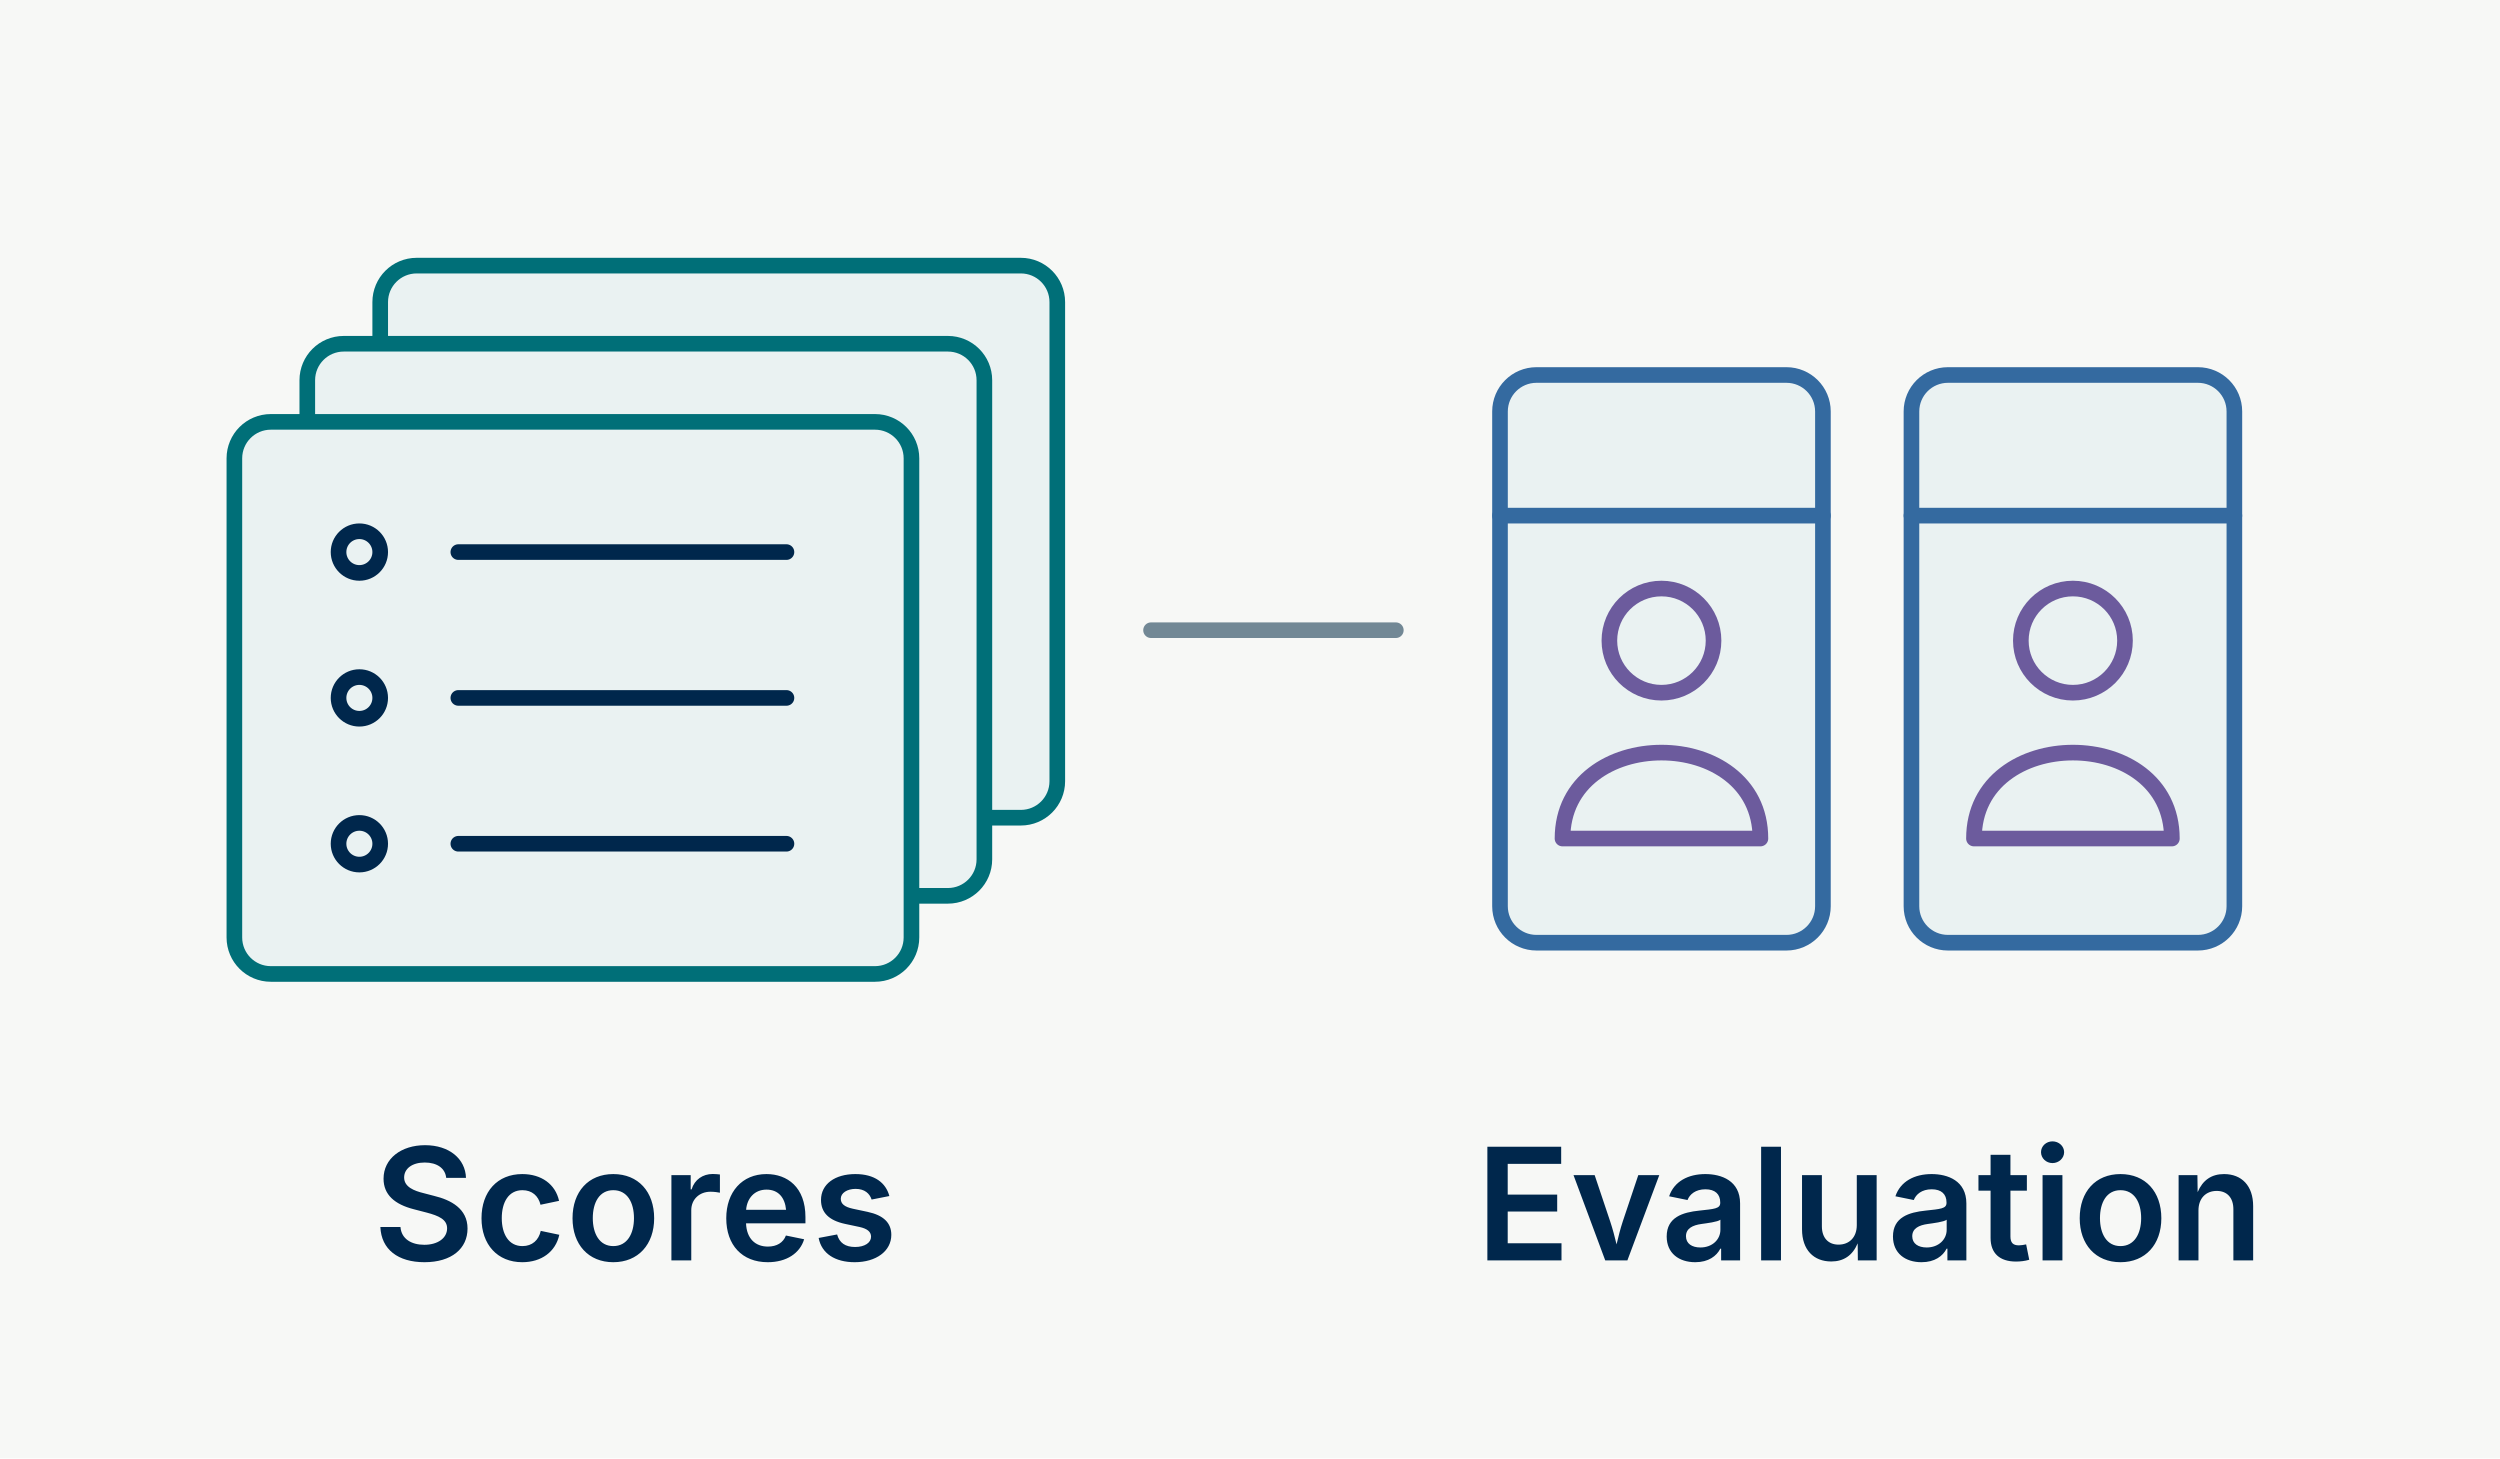
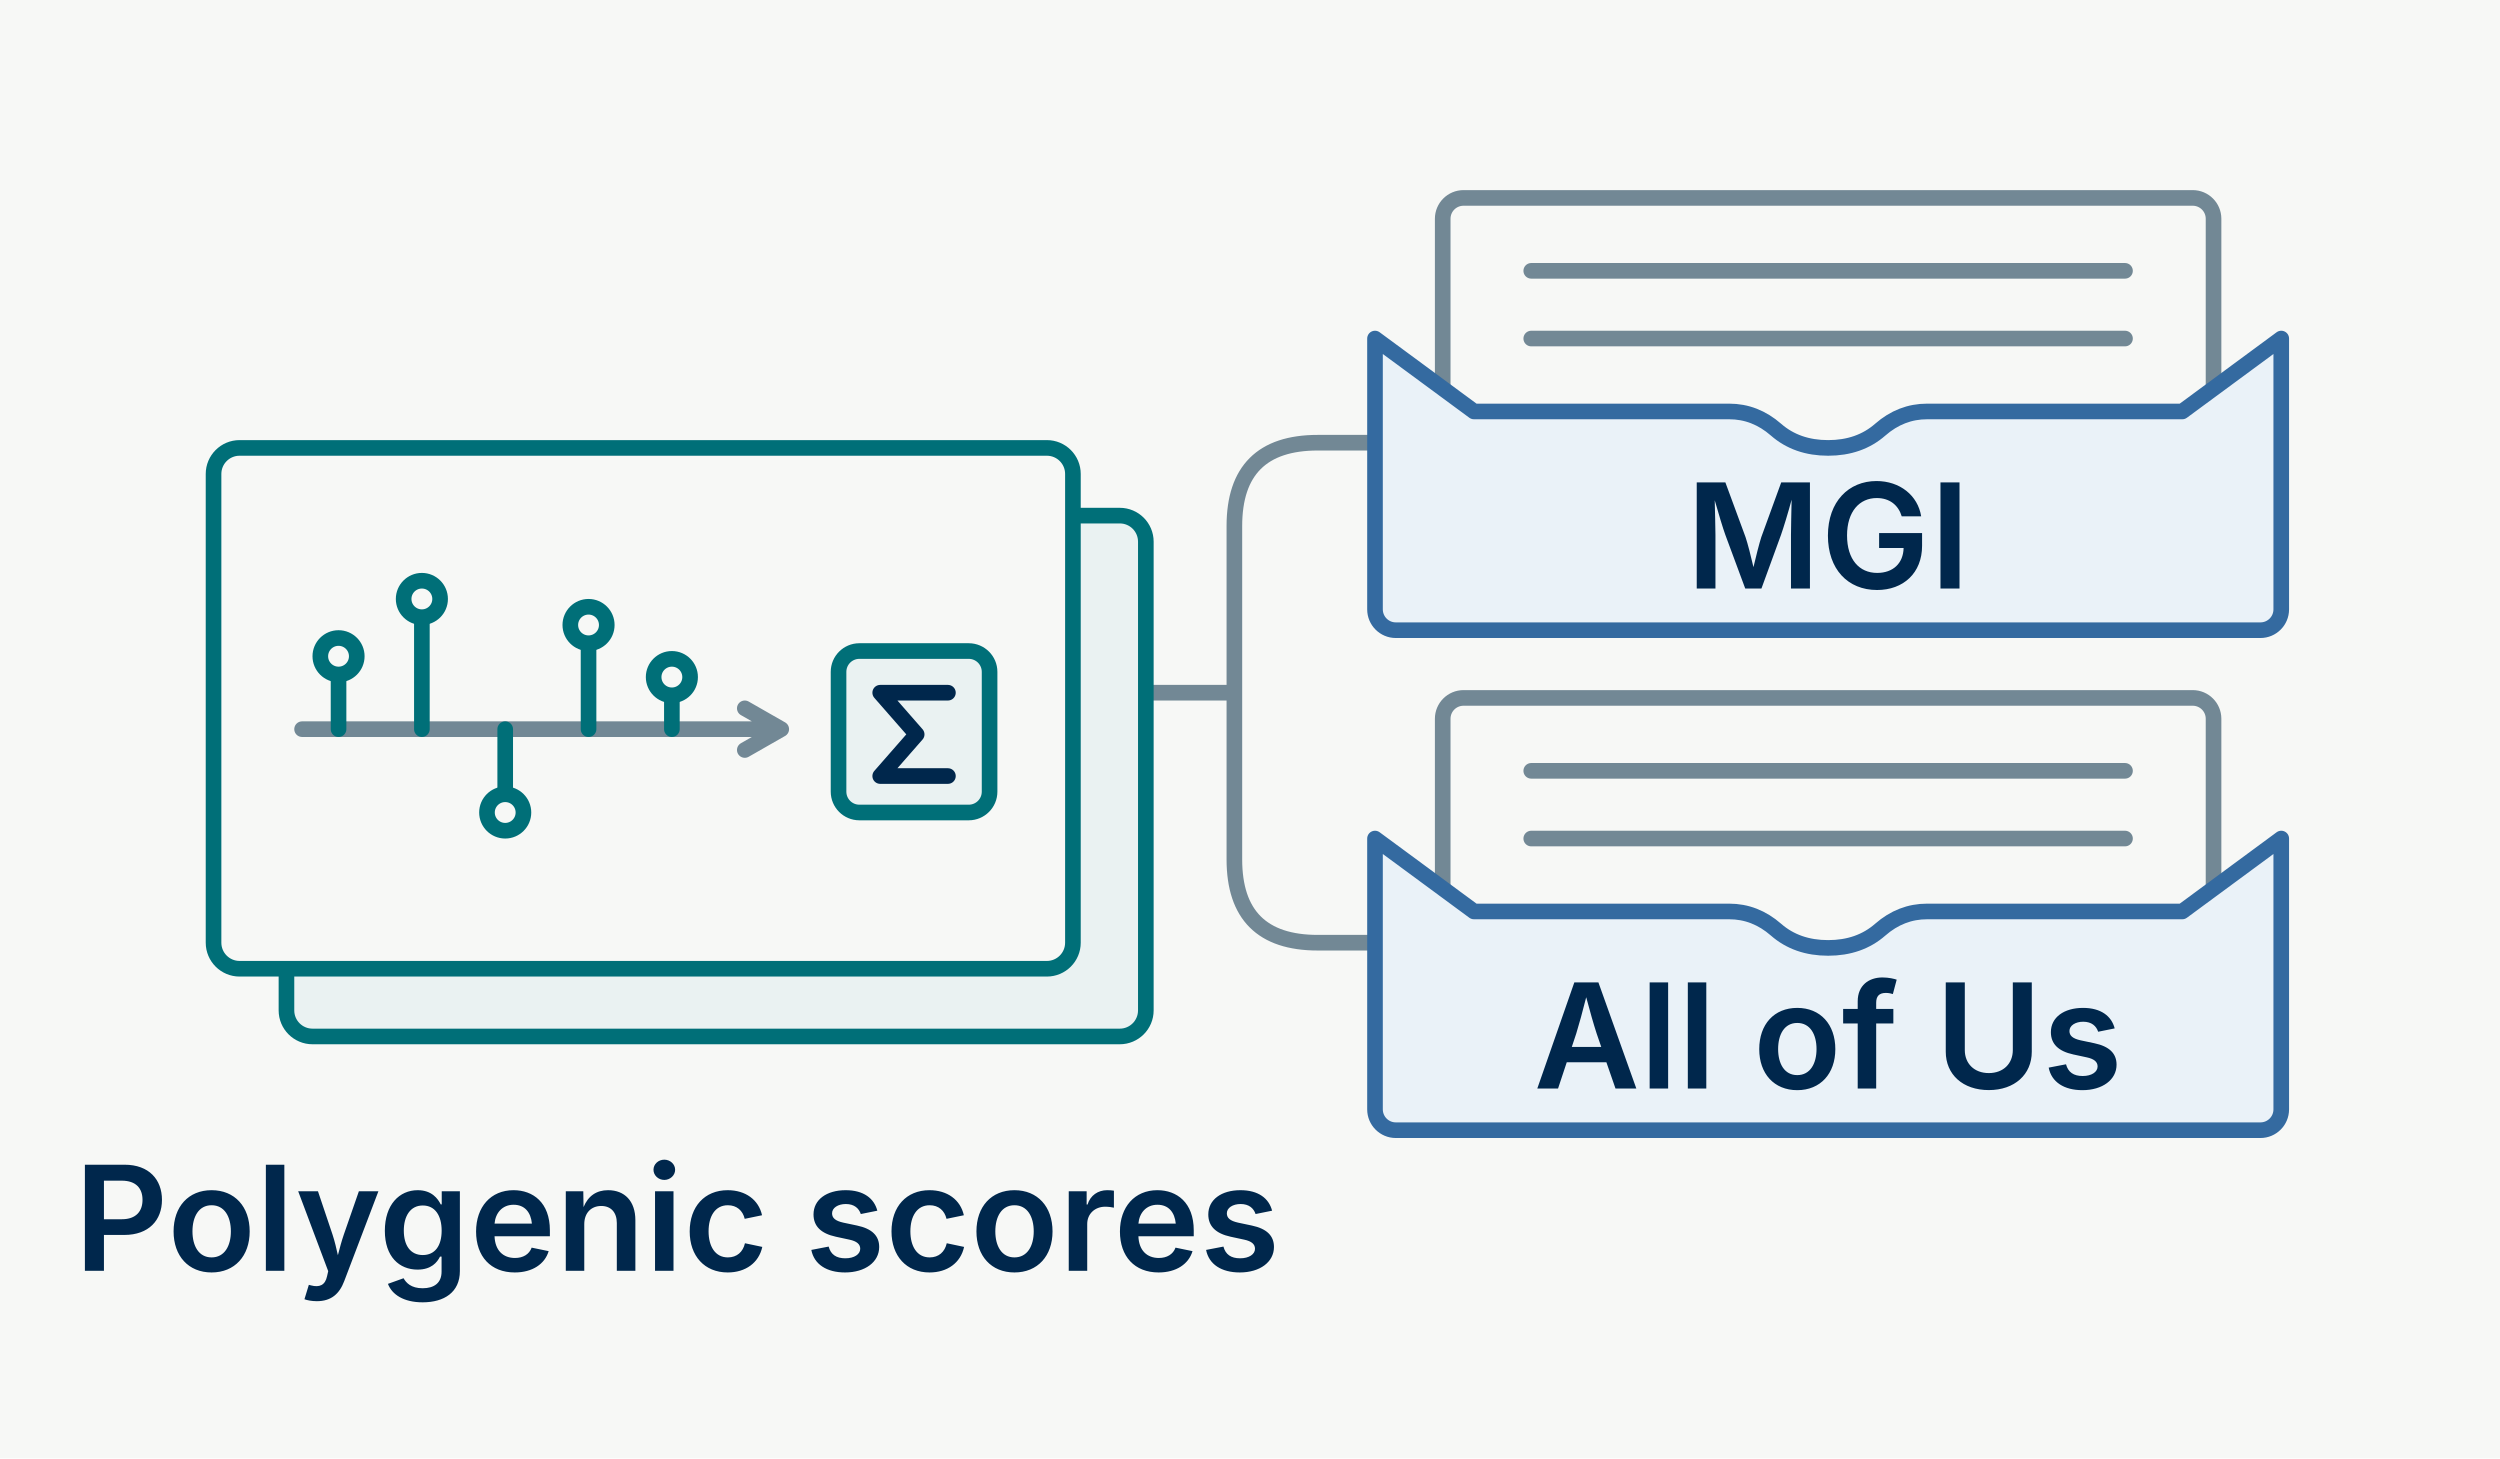
<svg xmlns="http://www.w3.org/2000/svg" id="dark" width="480" height="280" viewBox="0 0 480 280" role="img" aria-labelledby="psyprsweb-news-title psyprsweb-news-desc">
  <style>
-     :root:target { --canvas: #142536; --ink: #e8f1fa; --teal: #6dcac3; --blue: #85b8e6; --purple: #bca7e8; --soft: #193a40; --line: #8ba3b8; }
-     text { font-family: Inter, Arial, sans-serif; fill: var(--ink, #00274c); }
+     :root:target {
+       --canvas: #142536;
+       --ink: #e8f1fa;
+       --teal: #6dcac3;
+       --teal-soft: #193a40;
+       --blue: #85b8e6;
+       --blue-soft: #1b3248;
+       --line: #8ba3b8;
+     }
+     text { font-family: Inter, Arial, sans-serif; font-weight: 600; fill: var(--ink, #00274c); }
  </style>
+   <defs>
+     <g id="record-tray">
+       <rect x="13" width="148" height="58" rx="4" fill="var(--canvas, #f7f8f6)" stroke="var(--line, #728895)" />
+       <path d="M30 14h114m-114 13h114" stroke="var(--line, #728895)" />
+       <path d="M0 27L19 41H68q5 0 9 3.5t10 3.5q6 0 10-3.5t9-3.5h49l19-14v52a4 4 0 0 1-4 4H4a4 4 0 0 1-4-4z" fill="var(--blue-soft, #eaf2f8)" stroke="var(--blue, #346aa0)" />
+     </g>
+   </defs>
  <rect width="480" height="280" fill="var(--canvas, #f7f8f6)" />
-   <g fill="none" stroke-linecap="round" stroke-linejoin="round" stroke-width="3">
-     <g fill="var(--soft, #eaf2f2)" stroke="var(--teal, #006f78)">
-       <rect x="73" y="51" width="130" height="106" rx="7" />
-       <rect x="59" y="66" width="130" height="106" rx="7" />
-       <rect x="45" y="81" width="130" height="106" rx="7" />
+   <g fill="none" stroke-width="3" stroke-linecap="round" stroke-linejoin="round">
+     <path d="M220 133h17m27-48h-11q-16 0-16 16v64q0 16 16 16h11" stroke="var(--line, #728895)" />
+     <g id="score-sheets">
+       <rect x="55" y="99" width="165" height="100" rx="5" fill="var(--teal-soft, #eaf2f2)" stroke="var(--teal, #006f78)" />
+       <rect x="41" y="86" width="165" height="100" rx="5" fill="var(--canvas, #f7f8f6)" stroke="var(--teal, #006f78)" />
+       <path d="M58 140h92m-7-4 7 4-7 4" stroke="var(--line, #728895)" />
+       <g stroke="var(--teal, #006f78)">
+         <path d="M65 140v-12m16 12v-24m16 24v14m16-14v-20m16 20v-8" />
+         <g fill="var(--canvas, #f7f8f6)">
+           <circle cx="65" cy="126" r="3.5" />
+           <circle cx="81" cy="115" r="3.5" />
+           <circle cx="97" cy="156" r="3.5" />
+           <circle cx="113" cy="120" r="3.5" />
+           <circle cx="129" cy="130" r="3.5" />
+         </g>
+         <rect x="161" y="125" width="29" height="31" rx="4" fill="var(--teal-soft, #eaf2f2)" />
+       </g>
+       <path d="M182 133h-13l7 8-7 8h13" stroke="var(--ink, #00274c)" />
    </g>
-     <g stroke="var(--ink, #00274c)">
-       <circle cx="69" cy="106" r="4" />
-       <circle cx="69" cy="134" r="4" />
-       <circle cx="69" cy="162" r="4" />
-       <path d="M88 106H151M88 134H151M88 162H151" />
-     </g>
-     <path d="M221 121H268" stroke="var(--line, #728895)" />
-     <g fill="var(--soft, #eaf2f2)" stroke="var(--blue, #346aa0)">
-       <rect x="288" y="72" width="62" height="109" rx="7" />
-       <rect x="367" y="72" width="62" height="109" rx="7" />
-       <path d="M288 99H350M367 99H429" />
-     </g>
-     <g stroke="var(--purple, #6c5b9d)">
-       <circle cx="319" cy="123" r="10" />
-       <path d="M300 161C300 139 338 139 338 161M300 161H338" />
-       <circle cx="398" cy="123" r="10" />
-       <path d="M379 161C379 139 417 139 417 161M379 161H417" />
-     </g>
+     <use href="#record-tray" x="264" y="38" />
+     <use href="#record-tray" x="264" y="134" />
  </g>
-   <g text-anchor="middle" font-size="30" font-weight="600">
-     <text x="122" y="242">Scores</text>
-     <text x="359" y="242">Evaluation</text>
+   <g text-anchor="middle" font-size="28">
+     <text x="130" y="244">Polygenic scores</text>
+     <text x="351" y="113">MGI</text>
+     <text x="351" y="209">All of Us</text>
  </g>
</svg>
